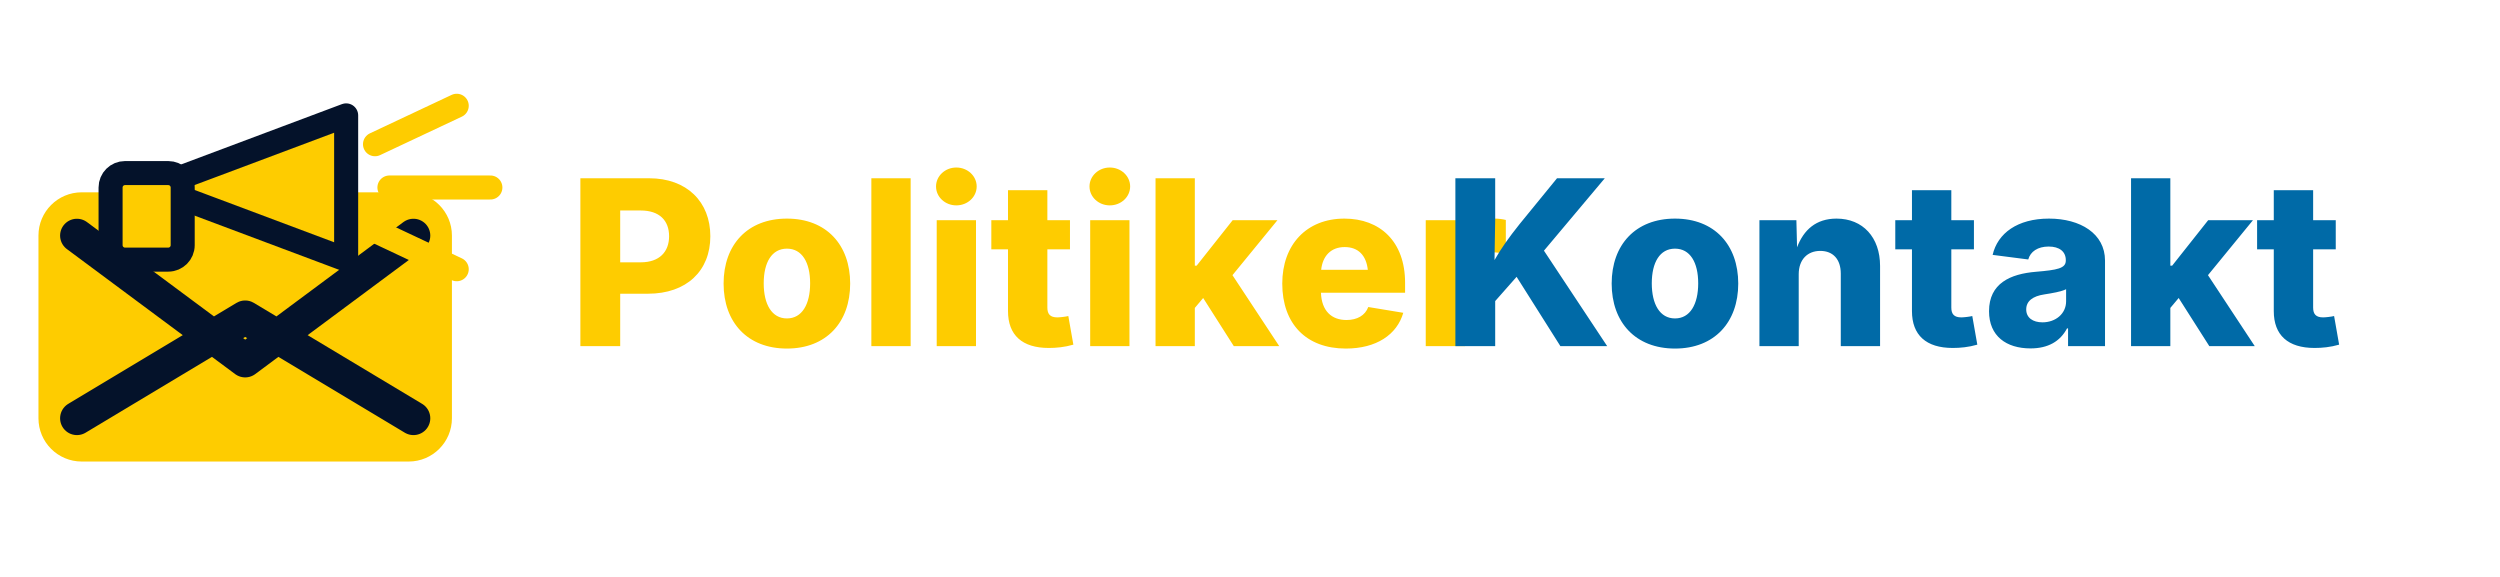
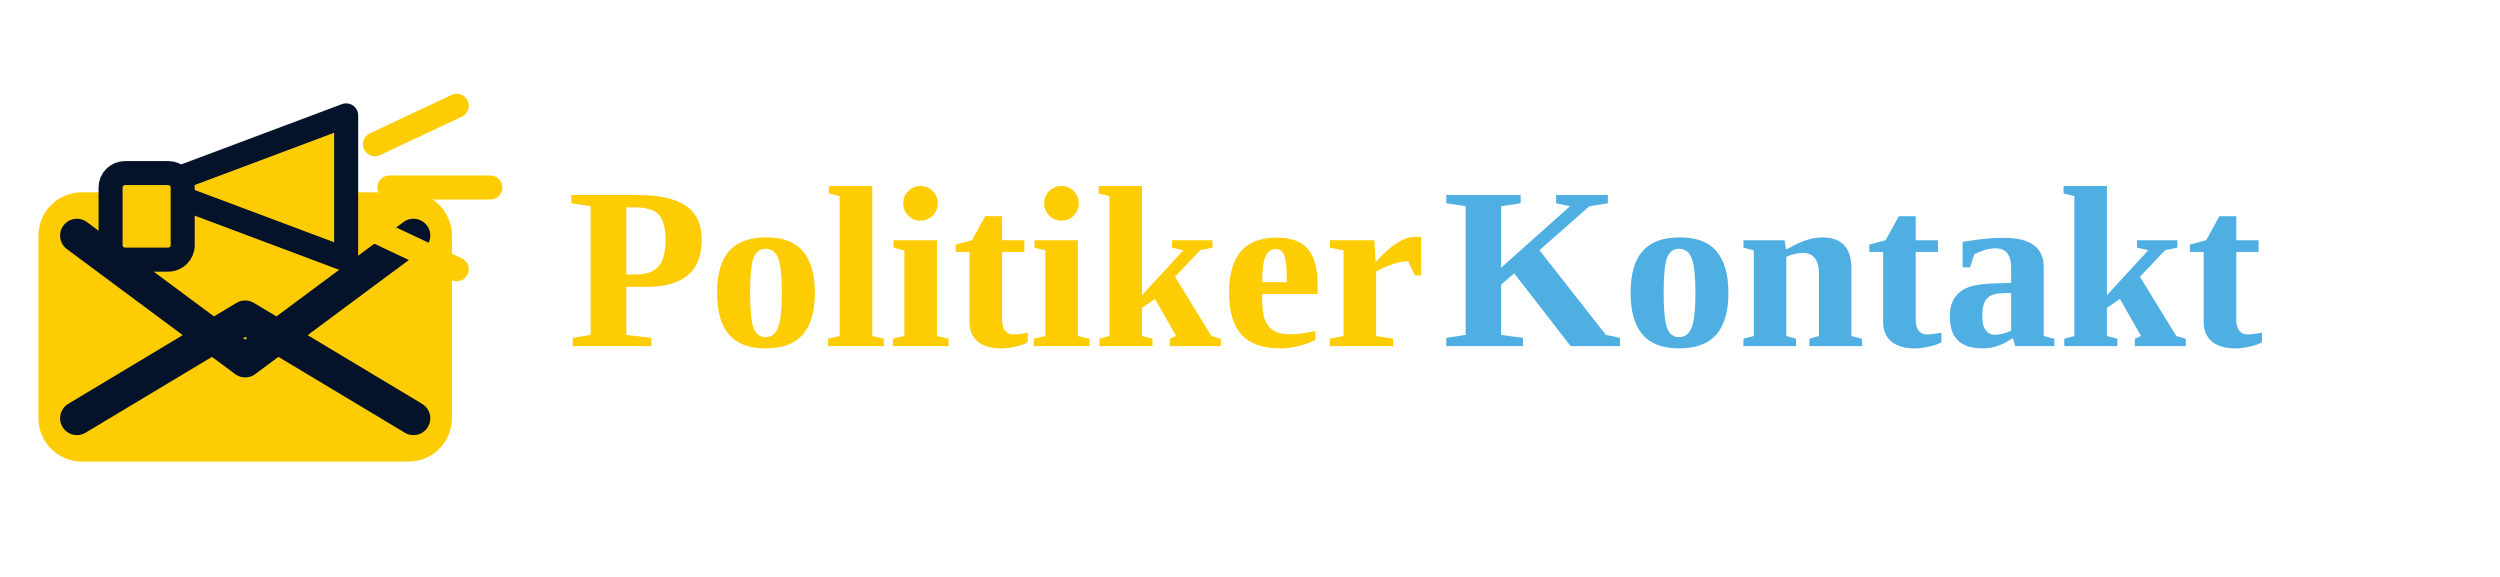
<svg xmlns="http://www.w3.org/2000/svg" viewBox="0 0 520 120" role="img" aria-labelledby="title">
  <rect width="520" height="120" fill="none" />
  <g transform="translate(8,14)">
-     <rect x="0" y="26" width="86" height="56" rx="9" fill="#fecc00" />
+     <rect x="0" y="26" width="86" height="56" rx="9" fill="#FECC02" />
    <path d="M8 35 L43 61 L78 35 M8 73 L43 52 L78 73" fill="none" stroke="#04122a" stroke-width="7" stroke-linecap="round" stroke-linejoin="round" />
-     <path d="M24 25 L64 10 L64 40 Z" fill="#fecc00" stroke="#04122a" stroke-width="5" stroke-linejoin="round" />
-     <rect x="15" y="22" width="15" height="18" rx="3" fill="#fecc00" stroke="#04122a" stroke-width="5" />
-     <path d="M70 16 L87 8 M73 25 L94 25 M70 34 L87 42" stroke="#fecc00" stroke-width="5" stroke-linecap="round" />
+     <path d="M24 25 L64 10 L64 40 Z" fill="#FECC02" stroke="#04122a" stroke-width="5" stroke-linejoin="round" />
+     <rect x="15" y="22" width="15" height="18" rx="3" fill="#FECC02" stroke="#04122a" stroke-width="5" />
+     <path d="M70 16 L87 8 M73 25 L94 25 M70 34 L87 42" stroke="#FECC02" stroke-width="5" stroke-linecap="round" />
  </g>
-   <text x="118" y="72" font-family="Inter,Arial,sans-serif" font-size="48" font-weight="800" fill="#fecc00">Politiker</text>
-   <text x="300" y="72" font-family="Inter,Arial,sans-serif" font-size="48" font-weight="800" fill="#006aa7">Kontakt</text>
+   <text x="118" y="72" font-family="Source Sans 3,Arial,sans-serif" font-size="48" font-weight="800" fill="#FECC02">Politiker</text>
+   <text x="300" y="72" font-family="Source Sans 3,Arial,sans-serif" font-size="48" font-weight="800" fill="#4FAFE3">Kontakt</text>
</svg>
